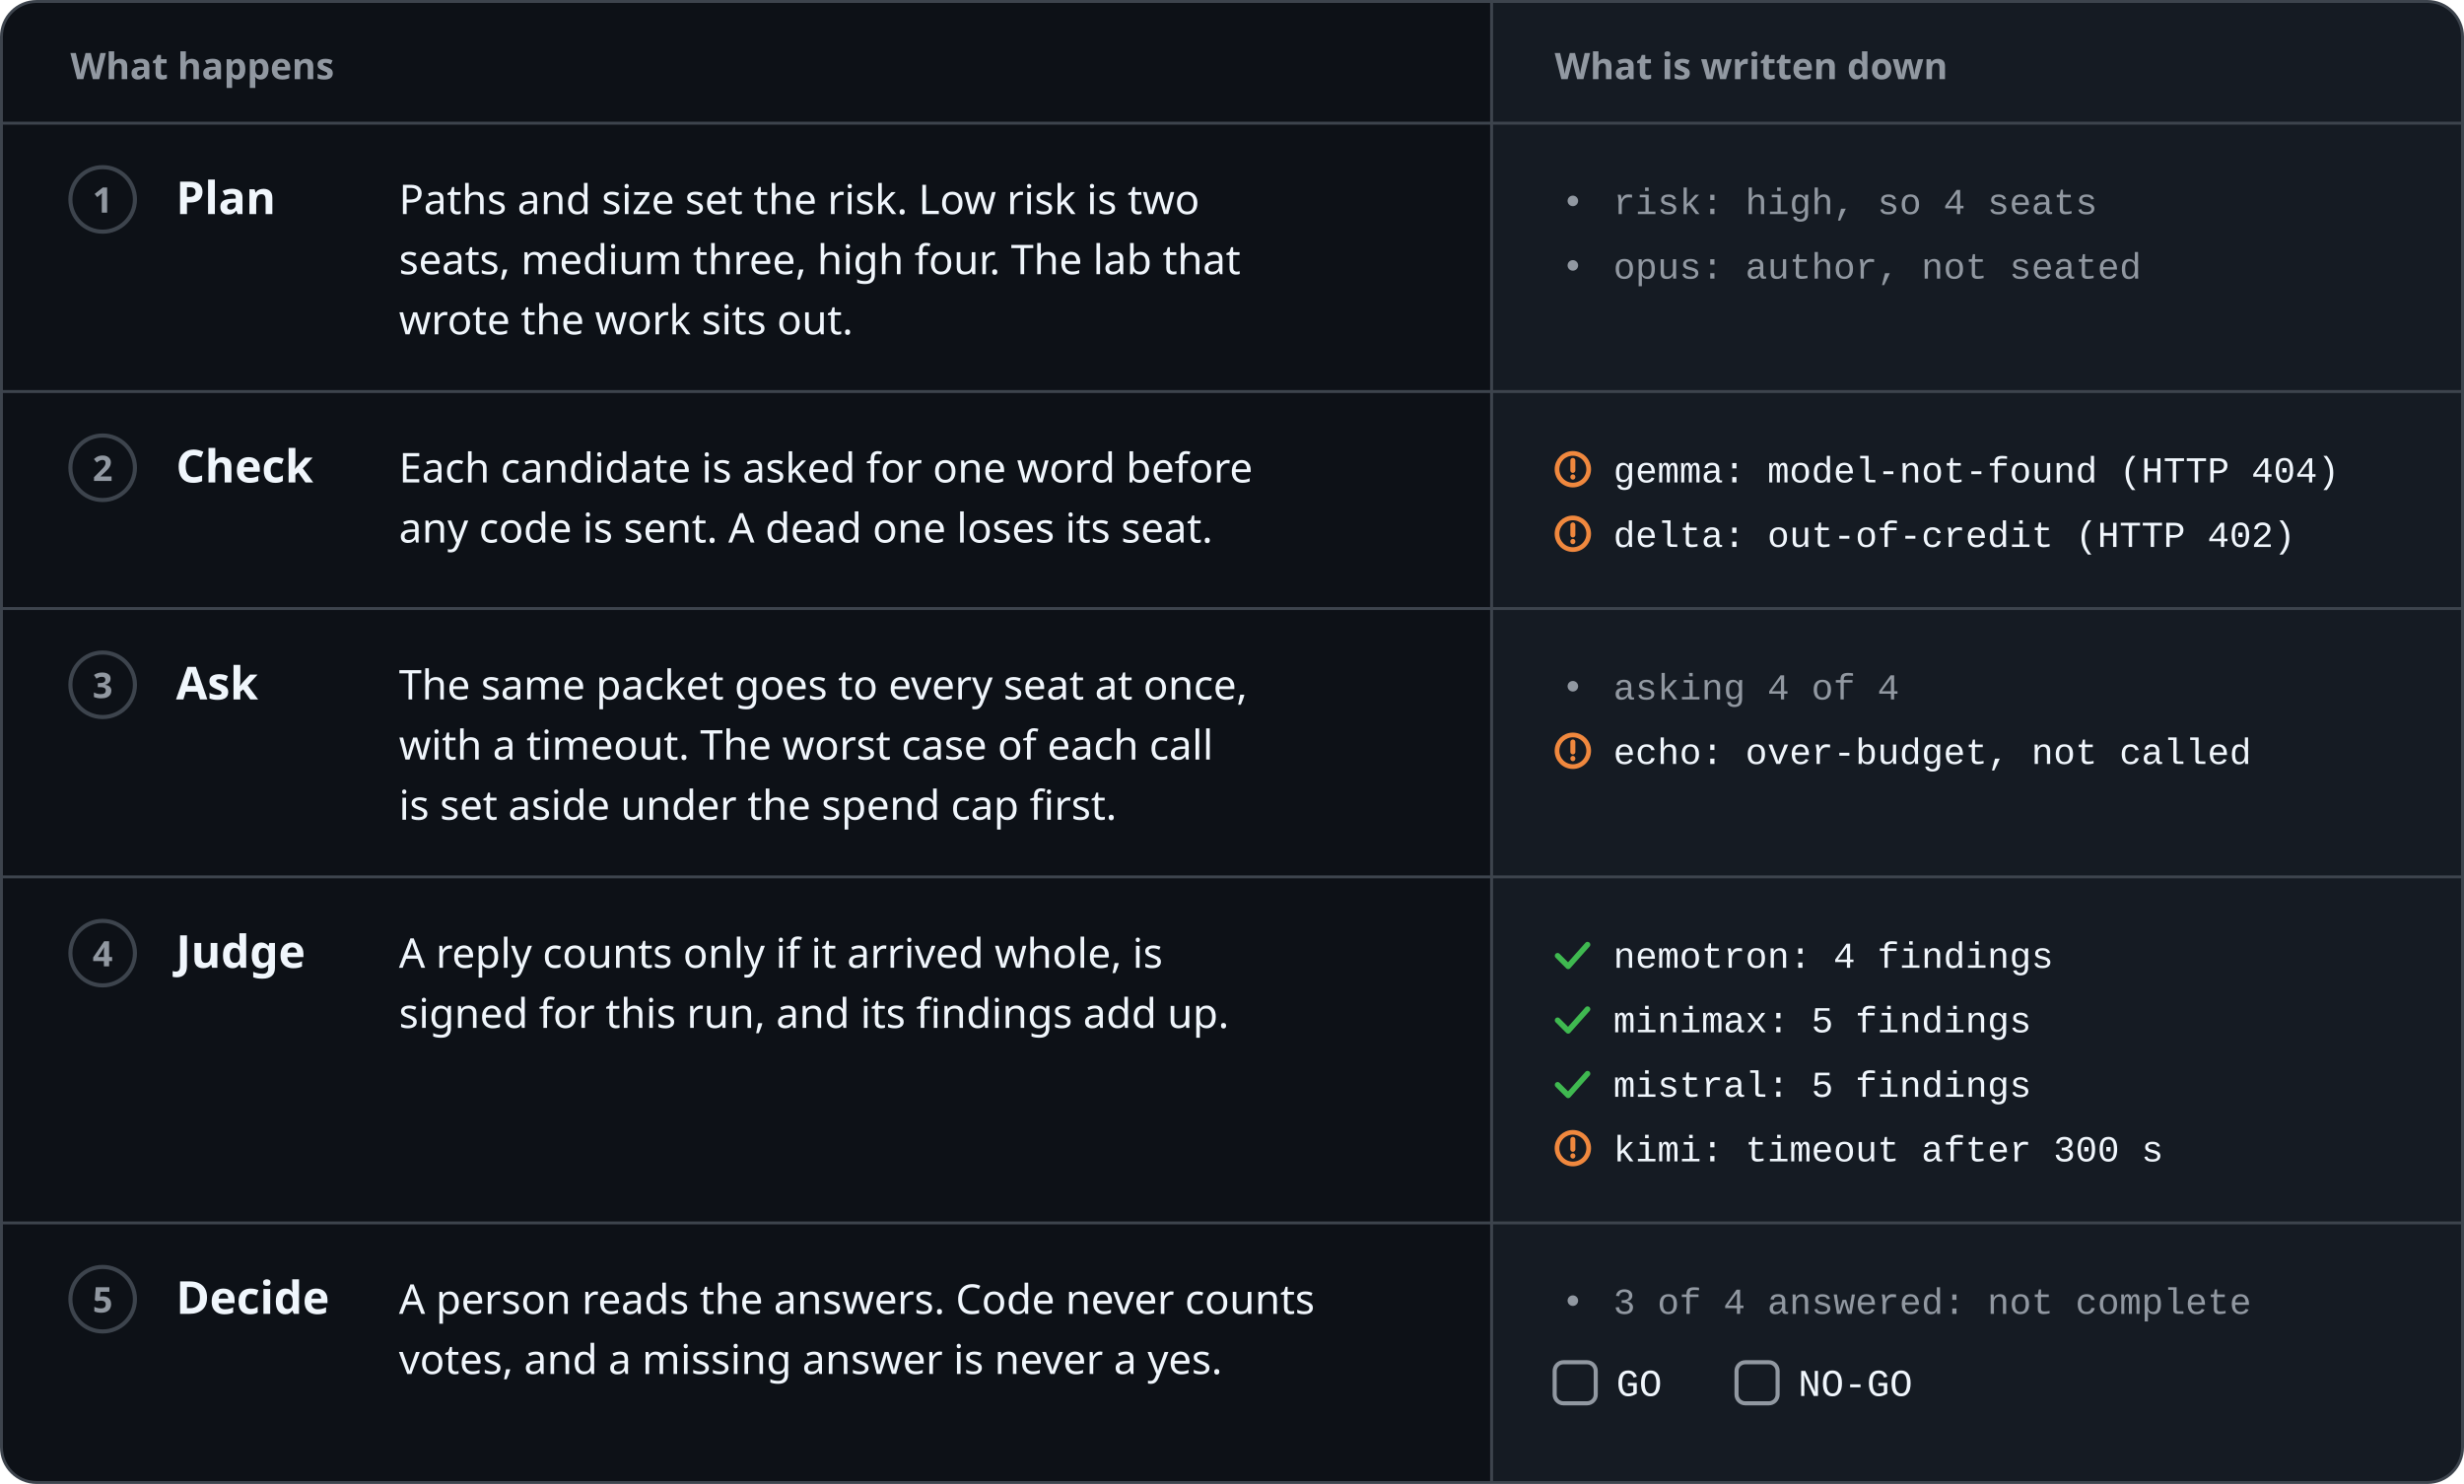
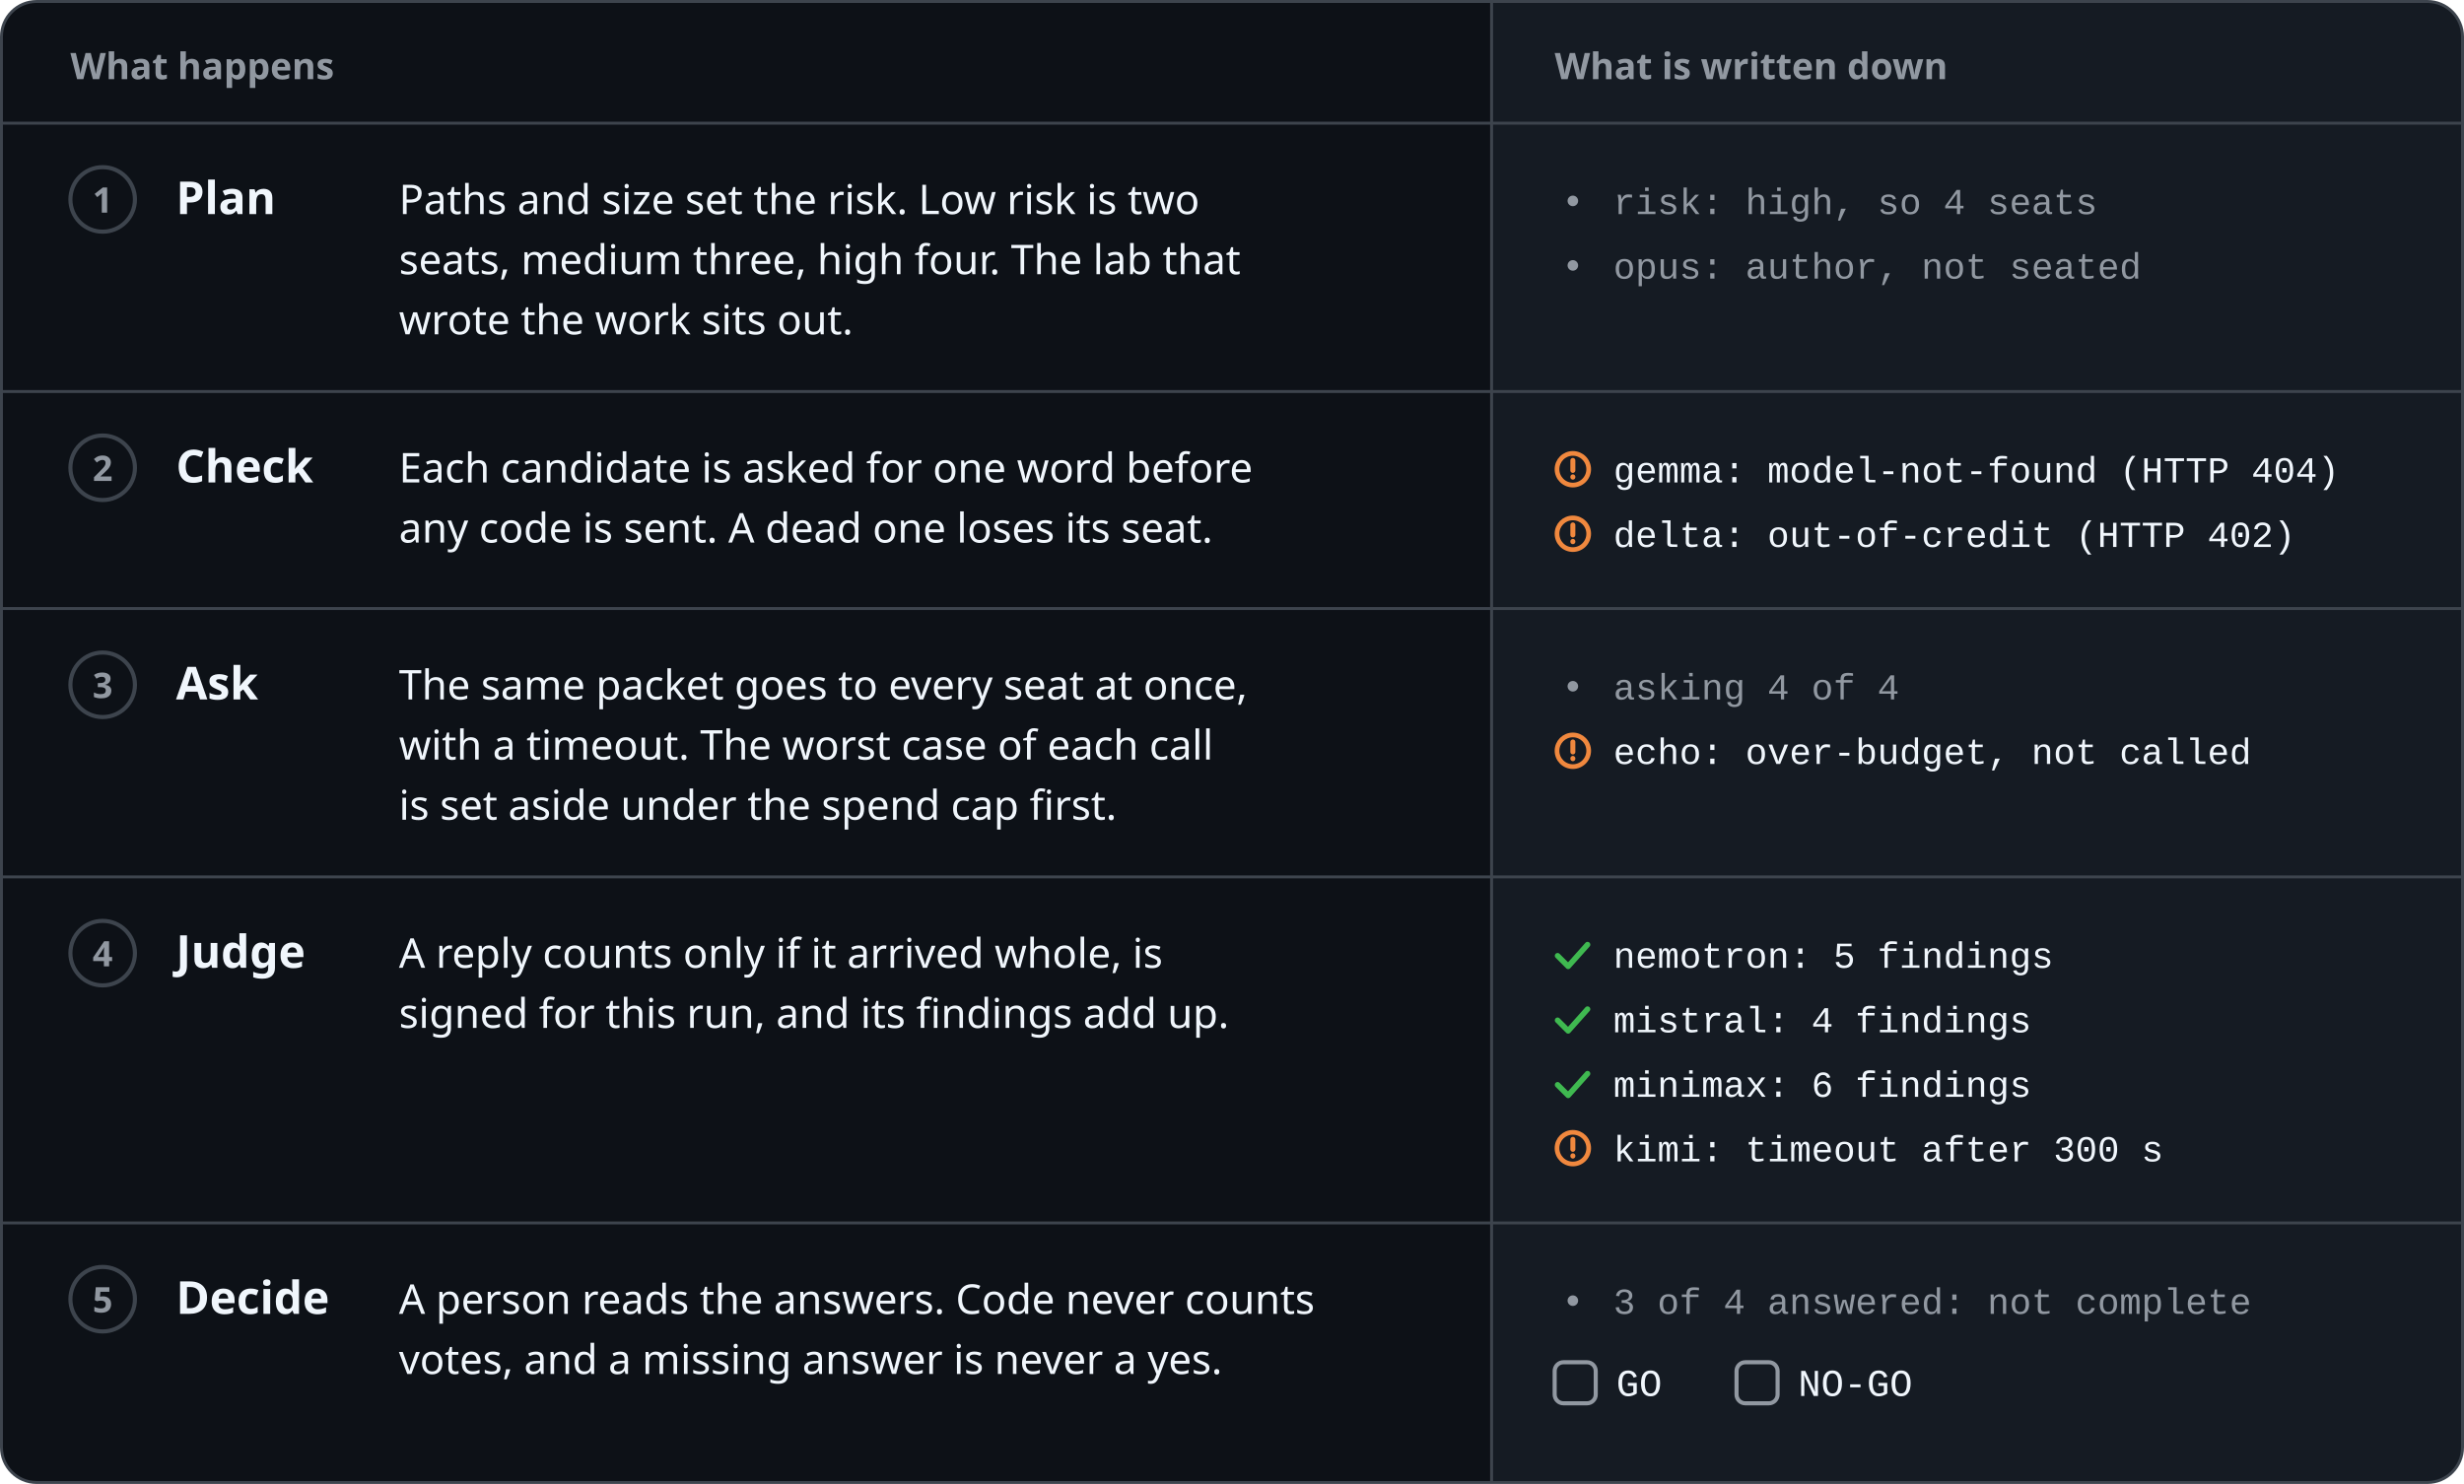
<svg xmlns="http://www.w3.org/2000/svg" width="840" height="506" viewBox="0 0 840 506" role="img">
  <clipPath id="r">
    <rect x=".5" y=".5" width="839" height="505.0" rx="12" />
  </clipPath>
  <g clip-path="url(#r)">
    <rect width="840" height="506.0" fill="#0d1117" />
    <rect x="508" width="332" height="506.0" fill="#151b23" />
  </g>
  <text x="24" y="27" font-family="-apple-system,BlinkMacSystemFont,'Segoe UI','Noto Sans',Helvetica,Arial,sans-serif" font-size="12.5" font-weight="600" fill="#9198a1">What happens</text>
  <text x="530" y="27" font-family="-apple-system,BlinkMacSystemFont,'Segoe UI','Noto Sans',Helvetica,Arial,sans-serif" font-size="12.5" font-weight="600" fill="#9198a1">What is written down</text>
  <path d="M0.5 42H839.5M508.5 .5V505.5" stroke="#3d444d" />
  <path d="M0.5 133.5H839.5" stroke="#3d444d" />
  <path d="M0.5 207.5H839.5" stroke="#3d444d" />
  <path d="M0.5 299.0H839.5" stroke="#3d444d" />
  <path d="M0.5 417.0H839.5" stroke="#3d444d" />
  <circle cx="35" cy="68" r="11" fill="none" stroke="#3d444d" stroke-width="1.4" />
  <text x="35" y="72.5" text-anchor="middle" font-family="-apple-system,BlinkMacSystemFont,'Segoe UI','Noto Sans',Helvetica,Arial,sans-serif" font-size="12" font-weight="600" fill="#9198a1">1</text>
  <text x="60" y="73" font-family="-apple-system,BlinkMacSystemFont,'Segoe UI','Noto Sans',Helvetica,Arial,sans-serif" font-size="15.5" font-weight="650" fill="#f0f6fc">Plan</text>
  <text x="136" y="73.0" font-family="-apple-system,BlinkMacSystemFont,'Segoe UI','Noto Sans',Helvetica,Arial,sans-serif" font-size="14" font-weight="400" fill="#f0f6fc">Paths and size set the risk. Low risk is two</text>
  <text x="136" y="93.5" font-family="-apple-system,BlinkMacSystemFont,'Segoe UI','Noto Sans',Helvetica,Arial,sans-serif" font-size="14" font-weight="400" fill="#f0f6fc">seats, medium three, high four. The lab that</text>
  <text x="136" y="114.0" font-family="-apple-system,BlinkMacSystemFont,'Segoe UI','Noto Sans',Helvetica,Arial,sans-serif" font-size="14" font-weight="400" fill="#f0f6fc">wrote the work sits out.</text>
  <circle cx="536.2" cy="68.5" r="1.8" fill="#9198a1" />
  <text x="550" y="73" font-family="ui-monospace,SFMono-Regular,'SF Mono',Menlo,Consolas,'Liberation Mono',monospace" font-size="12.5" font-weight="400" fill="#9198a1">risk: high, so 4 seats</text>
  <circle cx="536.2" cy="90.5" r="1.8" fill="#9198a1" />
  <text x="550" y="95" font-family="ui-monospace,SFMono-Regular,'SF Mono',Menlo,Consolas,'Liberation Mono',monospace" font-size="12.5" font-weight="400" fill="#9198a1">opus: author, not seated</text>
  <circle cx="35" cy="159.5" r="11" fill="none" stroke="#3d444d" stroke-width="1.4" />
  <text x="35" y="164.0" text-anchor="middle" font-family="-apple-system,BlinkMacSystemFont,'Segoe UI','Noto Sans',Helvetica,Arial,sans-serif" font-size="12" font-weight="600" fill="#9198a1">2</text>
  <text x="60" y="164.5" font-family="-apple-system,BlinkMacSystemFont,'Segoe UI','Noto Sans',Helvetica,Arial,sans-serif" font-size="15.5" font-weight="650" fill="#f0f6fc">Check</text>
  <text x="136" y="164.5" font-family="-apple-system,BlinkMacSystemFont,'Segoe UI','Noto Sans',Helvetica,Arial,sans-serif" font-size="14" font-weight="400" fill="#f0f6fc">Each candidate is asked for one word before</text>
  <text x="136" y="185.0" font-family="-apple-system,BlinkMacSystemFont,'Segoe UI','Noto Sans',Helvetica,Arial,sans-serif" font-size="14" font-weight="400" fill="#f0f6fc">any code is sent. A dead one loses its seat.</text>
  <circle cx="536.2" cy="160.0" r="5.4" fill="none" stroke="#f0883e" stroke-width="1.6" />
  <path d="M536.2 157.0v3.4M536.2 162.6v.1" stroke="#f0883e" stroke-width="1.7" stroke-linecap="round" />
  <text x="550" y="164.5" font-family="ui-monospace,SFMono-Regular,'SF Mono',Menlo,Consolas,'Liberation Mono',monospace" font-size="12.5" font-weight="400" fill="#f0f6fc">gemma: model-not-found (HTTP 404)</text>
  <circle cx="536.2" cy="182.0" r="5.4" fill="none" stroke="#f0883e" stroke-width="1.6" />
  <path d="M536.2 179.0v3.4M536.2 184.6v.1" stroke="#f0883e" stroke-width="1.7" stroke-linecap="round" />
  <text x="550" y="186.5" font-family="ui-monospace,SFMono-Regular,'SF Mono',Menlo,Consolas,'Liberation Mono',monospace" font-size="12.5" font-weight="400" fill="#f0f6fc">delta: out-of-credit (HTTP 402)</text>
  <circle cx="35" cy="233.5" r="11" fill="none" stroke="#3d444d" stroke-width="1.4" />
  <text x="35" y="238.0" text-anchor="middle" font-family="-apple-system,BlinkMacSystemFont,'Segoe UI','Noto Sans',Helvetica,Arial,sans-serif" font-size="12" font-weight="600" fill="#9198a1">3</text>
  <text x="60" y="238.5" font-family="-apple-system,BlinkMacSystemFont,'Segoe UI','Noto Sans',Helvetica,Arial,sans-serif" font-size="15.5" font-weight="650" fill="#f0f6fc">Ask</text>
  <text x="136" y="238.5" font-family="-apple-system,BlinkMacSystemFont,'Segoe UI','Noto Sans',Helvetica,Arial,sans-serif" font-size="14" font-weight="400" fill="#f0f6fc">The same packet goes to every seat at once,</text>
  <text x="136" y="259.0" font-family="-apple-system,BlinkMacSystemFont,'Segoe UI','Noto Sans',Helvetica,Arial,sans-serif" font-size="14" font-weight="400" fill="#f0f6fc">with a timeout. The worst case of each call</text>
  <text x="136" y="279.5" font-family="-apple-system,BlinkMacSystemFont,'Segoe UI','Noto Sans',Helvetica,Arial,sans-serif" font-size="14" font-weight="400" fill="#f0f6fc">is set aside under the spend cap first.</text>
  <circle cx="536.2" cy="234.0" r="1.8" fill="#9198a1" />
  <text x="550" y="238.5" font-family="ui-monospace,SFMono-Regular,'SF Mono',Menlo,Consolas,'Liberation Mono',monospace" font-size="12.5" font-weight="400" fill="#9198a1">asking 4 of 4</text>
  <circle cx="536.2" cy="256.0" r="5.4" fill="none" stroke="#f0883e" stroke-width="1.6" />
  <path d="M536.2 253.0v3.4M536.2 258.6v.1" stroke="#f0883e" stroke-width="1.7" stroke-linecap="round" />
  <text x="550" y="260.5" font-family="ui-monospace,SFMono-Regular,'SF Mono',Menlo,Consolas,'Liberation Mono',monospace" font-size="12.5" font-weight="400" fill="#f0f6fc">echo: over-budget, not called</text>
  <circle cx="35" cy="325.0" r="11" fill="none" stroke="#3d444d" stroke-width="1.4" />
  <text x="35" y="329.5" text-anchor="middle" font-family="-apple-system,BlinkMacSystemFont,'Segoe UI','Noto Sans',Helvetica,Arial,sans-serif" font-size="12" font-weight="600" fill="#9198a1">4</text>
  <text x="60" y="330.0" font-family="-apple-system,BlinkMacSystemFont,'Segoe UI','Noto Sans',Helvetica,Arial,sans-serif" font-size="15.5" font-weight="650" fill="#f0f6fc">Judge</text>
  <text x="136" y="330.0" font-family="-apple-system,BlinkMacSystemFont,'Segoe UI','Noto Sans',Helvetica,Arial,sans-serif" font-size="14" font-weight="400" fill="#f0f6fc">A reply counts only if it arrived whole, is</text>
  <text x="136" y="350.5" font-family="-apple-system,BlinkMacSystemFont,'Segoe UI','Noto Sans',Helvetica,Arial,sans-serif" font-size="14" font-weight="400" fill="#f0f6fc">signed for this run, and its findings add up.</text>
  <path d="M531 325.9 l3.6 3.6 6.6 -7.4" fill="none" stroke="#3fb950" stroke-width="1.9" stroke-linecap="round" stroke-linejoin="round" />
-   <text x="550" y="330.0" font-family="ui-monospace,SFMono-Regular,'SF Mono',Menlo,Consolas,'Liberation Mono',monospace" font-size="12.5" font-weight="400" fill="#f0f6fc">nemotron: 4 findings</text>
+   <text x="550" y="330.0" font-family="ui-monospace,SFMono-Regular,'SF Mono',Menlo,Consolas,'Liberation Mono',monospace" font-size="12.5" font-weight="400" fill="#f0f6fc">nemotron: 5 findings</text>
  <path d="M531 347.9 l3.6 3.6 6.6 -7.4" fill="none" stroke="#3fb950" stroke-width="1.9" stroke-linecap="round" stroke-linejoin="round" />
-   <text x="550" y="352.0" font-family="ui-monospace,SFMono-Regular,'SF Mono',Menlo,Consolas,'Liberation Mono',monospace" font-size="12.5" font-weight="400" fill="#f0f6fc">minimax: 5 findings</text>
+   <text x="550" y="352.0" font-family="ui-monospace,SFMono-Regular,'SF Mono',Menlo,Consolas,'Liberation Mono',monospace" font-size="12.5" font-weight="400" fill="#f0f6fc">mistral: 4 findings</text>
  <path d="M531 369.9 l3.6 3.6 6.6 -7.4" fill="none" stroke="#3fb950" stroke-width="1.9" stroke-linecap="round" stroke-linejoin="round" />
-   <text x="550" y="374.0" font-family="ui-monospace,SFMono-Regular,'SF Mono',Menlo,Consolas,'Liberation Mono',monospace" font-size="12.5" font-weight="400" fill="#f0f6fc">mistral: 5 findings</text>
+   <text x="550" y="374.0" font-family="ui-monospace,SFMono-Regular,'SF Mono',Menlo,Consolas,'Liberation Mono',monospace" font-size="12.5" font-weight="400" fill="#f0f6fc">minimax: 6 findings</text>
  <circle cx="536.2" cy="391.5" r="5.4" fill="none" stroke="#f0883e" stroke-width="1.6" />
  <path d="M536.2 388.5v3.4M536.2 394.1v.1" stroke="#f0883e" stroke-width="1.7" stroke-linecap="round" />
  <text x="550" y="396.0" font-family="ui-monospace,SFMono-Regular,'SF Mono',Menlo,Consolas,'Liberation Mono',monospace" font-size="12.5" font-weight="400" fill="#f0f6fc">kimi: timeout after 300 s</text>
  <circle cx="35" cy="443.0" r="11" fill="none" stroke="#3d444d" stroke-width="1.4" />
  <text x="35" y="447.5" text-anchor="middle" font-family="-apple-system,BlinkMacSystemFont,'Segoe UI','Noto Sans',Helvetica,Arial,sans-serif" font-size="12" font-weight="600" fill="#9198a1">5</text>
  <text x="60" y="448.0" font-family="-apple-system,BlinkMacSystemFont,'Segoe UI','Noto Sans',Helvetica,Arial,sans-serif" font-size="15.5" font-weight="650" fill="#f0f6fc">Decide</text>
  <text x="136" y="448.0" font-family="-apple-system,BlinkMacSystemFont,'Segoe UI','Noto Sans',Helvetica,Arial,sans-serif" font-size="14" font-weight="400" fill="#f0f6fc">A person reads the answers. Code never counts</text>
  <text x="136" y="468.5" font-family="-apple-system,BlinkMacSystemFont,'Segoe UI','Noto Sans',Helvetica,Arial,sans-serif" font-size="14" font-weight="400" fill="#f0f6fc">votes, and a missing answer is never a yes.</text>
  <circle cx="536.2" cy="443.5" r="1.8" fill="#9198a1" />
  <text x="550" y="448.0" font-family="ui-monospace,SFMono-Regular,'SF Mono',Menlo,Consolas,'Liberation Mono',monospace" font-size="12.5" font-weight="400" fill="#9198a1">3 of 4 answered: not complete</text>
  <rect x="530" y="464.5" width="14" height="14" rx="3" fill="none" stroke="#9198a1" stroke-width="1.4" />
  <text x="551" y="476.0" font-family="ui-monospace,SFMono-Regular,'SF Mono',Menlo,Consolas,'Liberation Mono',monospace" font-size="13" fill="#f0f6fc">GO</text>
  <rect x="592" y="464.5" width="14" height="14" rx="3" fill="none" stroke="#9198a1" stroke-width="1.4" />
  <text x="613" y="476.0" font-family="ui-monospace,SFMono-Regular,'SF Mono',Menlo,Consolas,'Liberation Mono',monospace" font-size="13" fill="#f0f6fc">NO-GO</text>
  <rect x=".5" y=".5" width="839" height="505.0" rx="12" fill="none" stroke="#3d444d" />
</svg>
